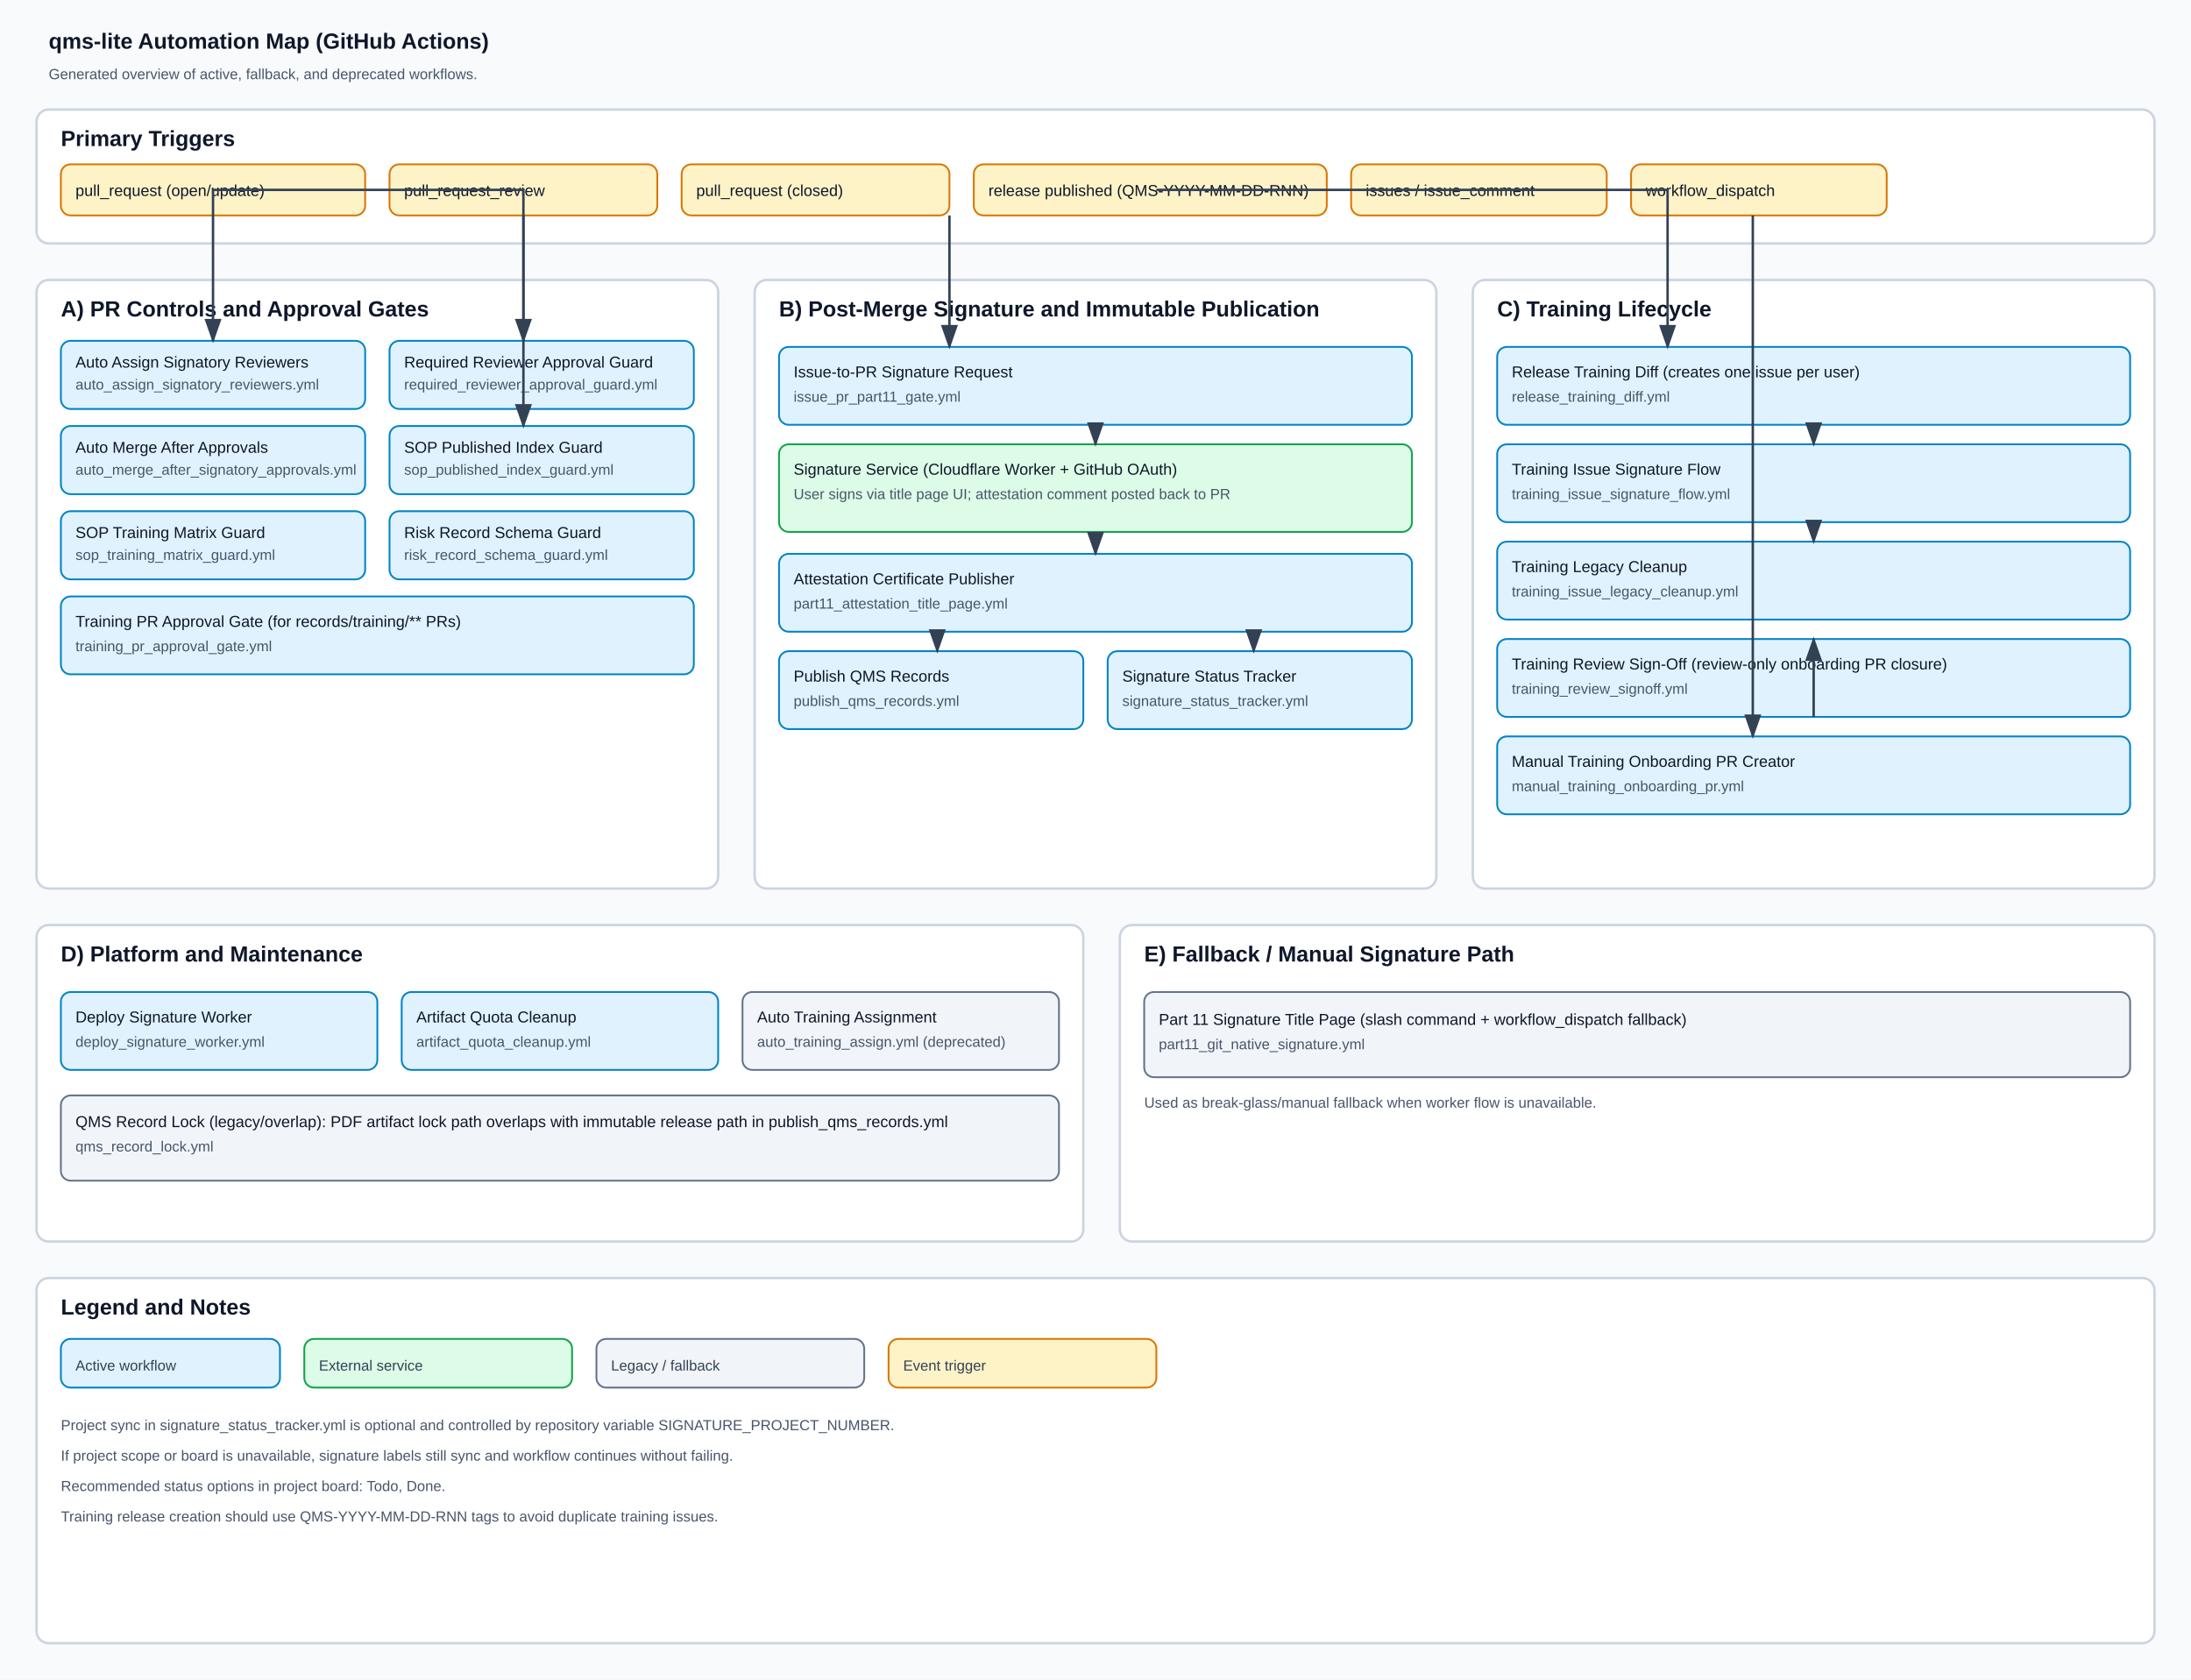
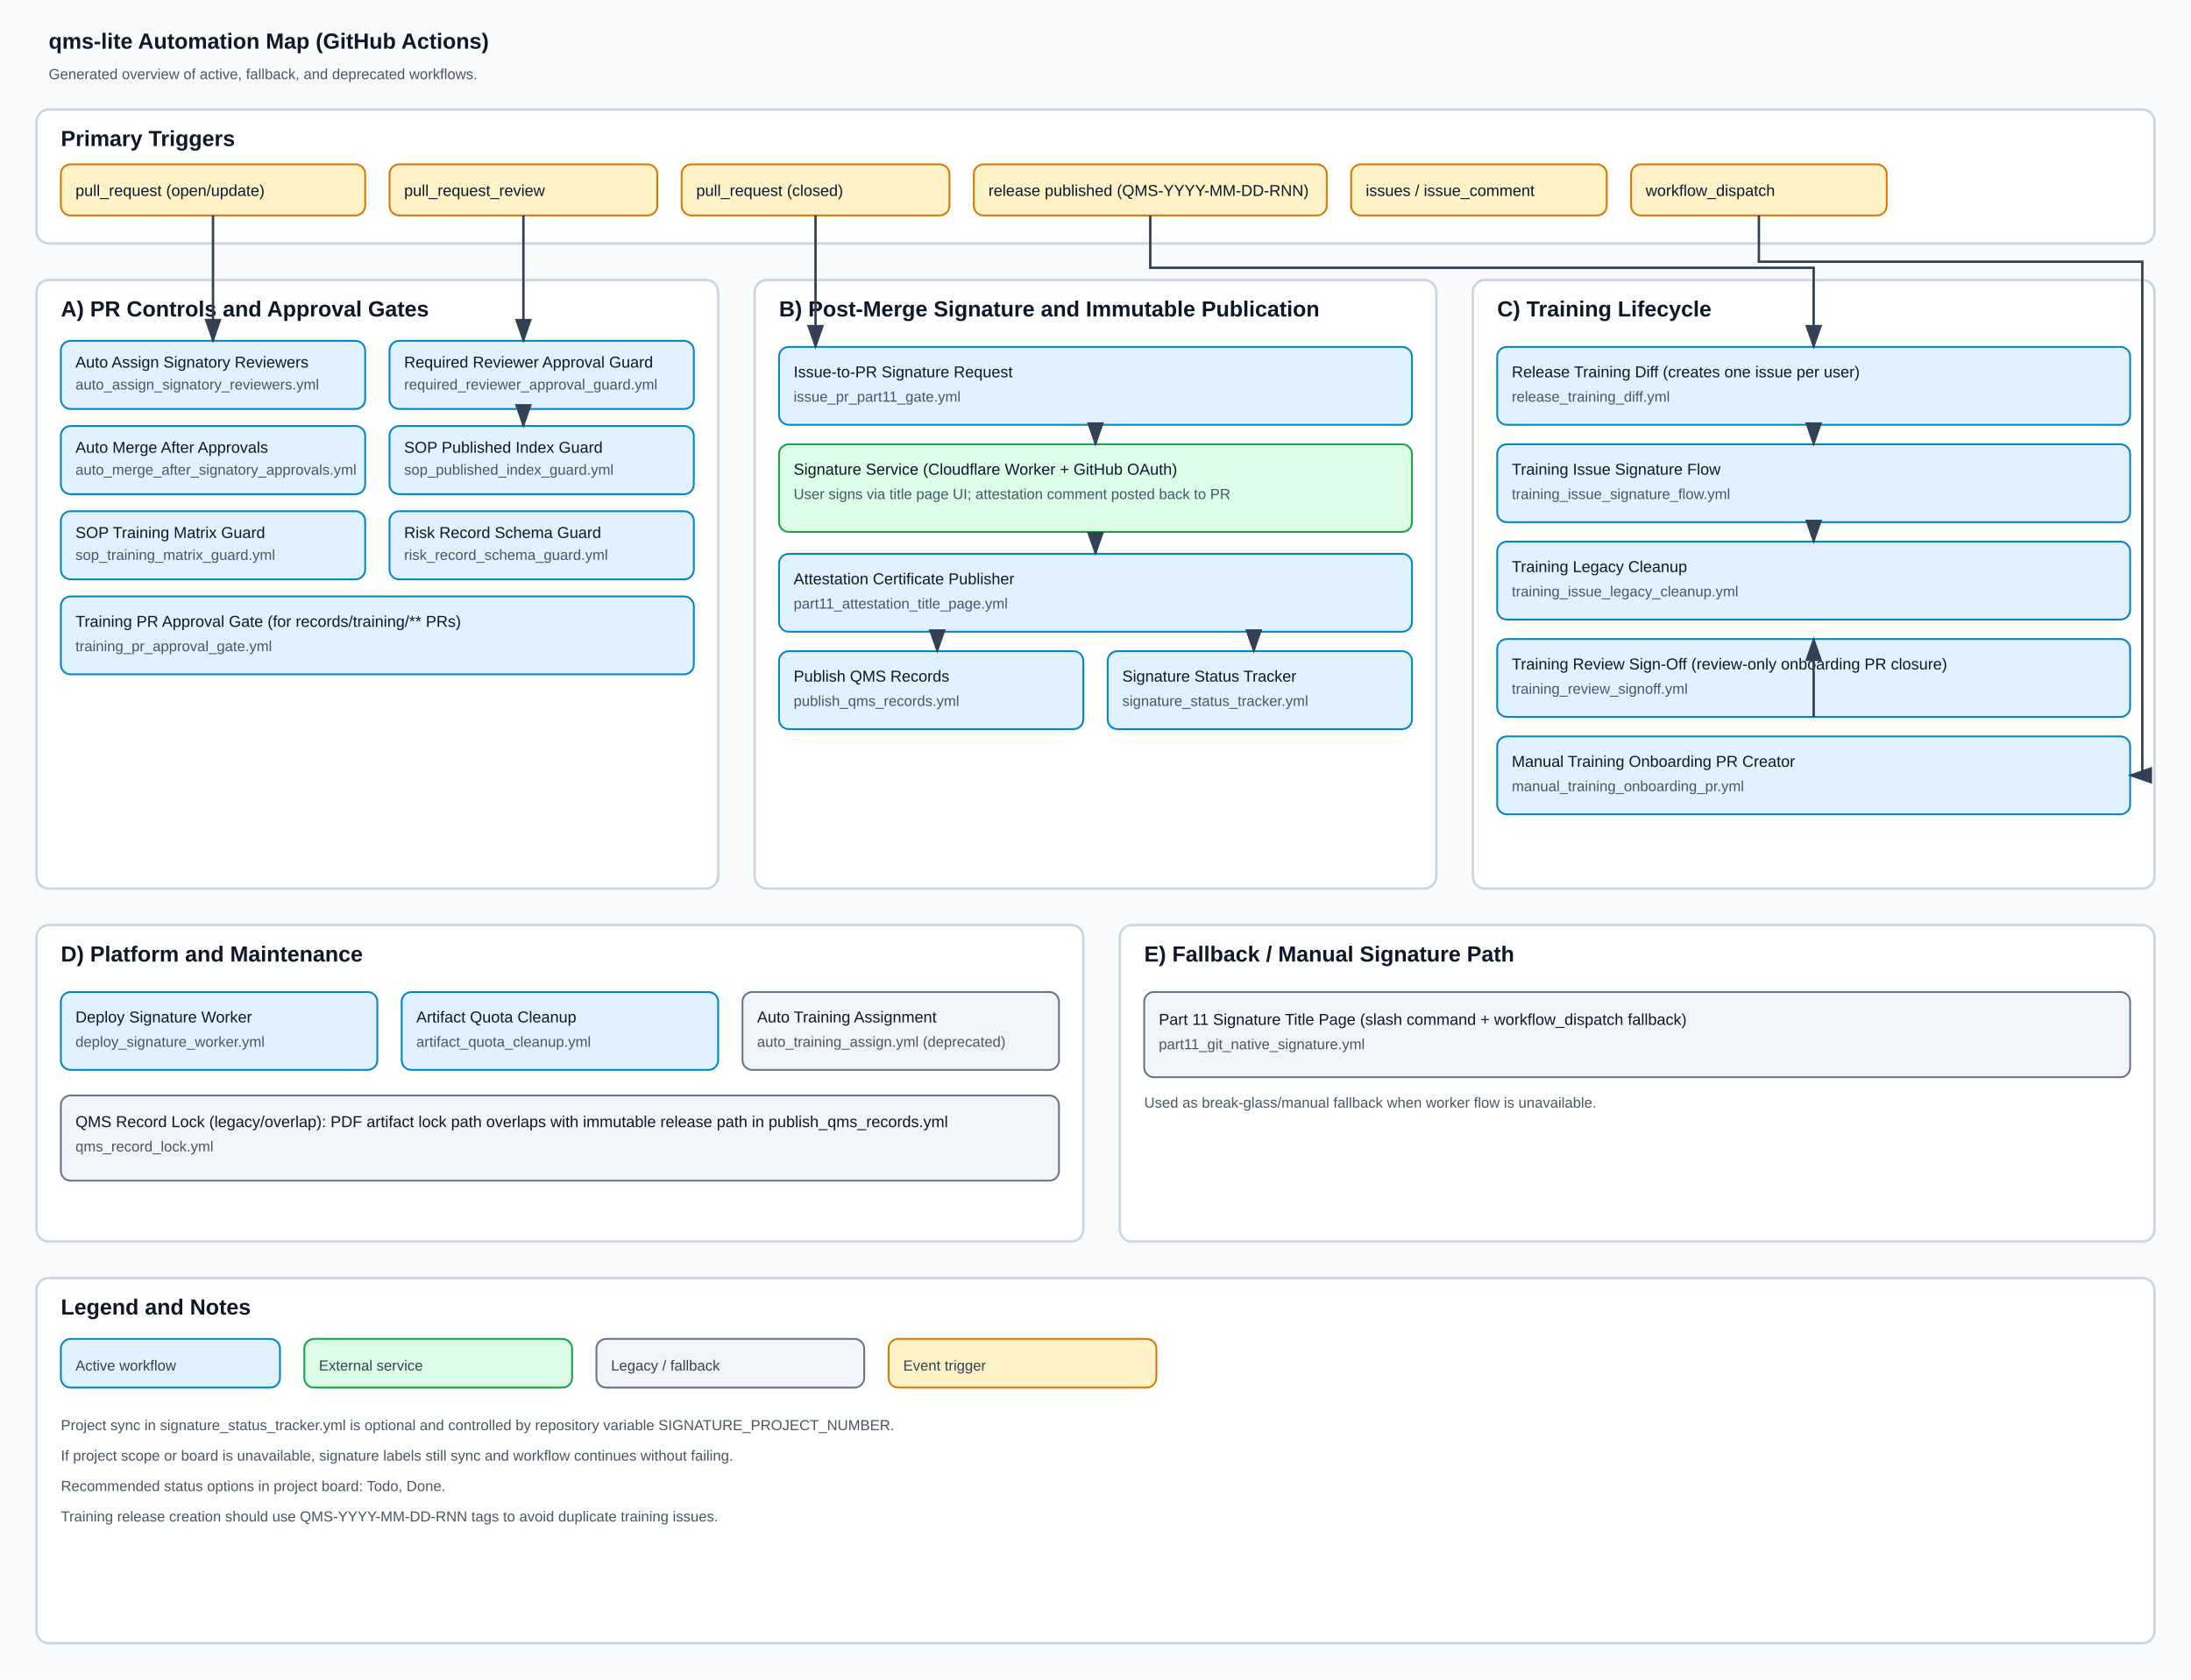
<svg xmlns="http://www.w3.org/2000/svg" width="1800" height="1380" viewBox="0 0 1800 1380" role="img" aria-labelledby="title desc">
  <defs>
    <style>
      .bg { fill: #f8fafc; }
      .panel { fill: #ffffff; stroke: #cbd5e1; stroke-width: 2; rx: 10; }
      .panel-title { font: 700 18px Arial, Helvetica, sans-serif; fill: #0f172a; }
      .node { fill: #e0f2fe; stroke: #0284c7; stroke-width: 1.5; rx: 8; }
      .node-text { font: 13px Arial, Helvetica, sans-serif; fill: #0f172a; }
      .ext { fill: #dcfce7; stroke: #16a34a; stroke-width: 1.5; rx: 8; }
      .legacy { fill: #f1f5f9; stroke: #64748b; stroke-width: 1.5; rx: 8; }
      .event { fill: #fef3c7; stroke: #d97706; stroke-width: 1.5; rx: 8; }
      .arrow { stroke: #334155; stroke-width: 2; fill: none; marker-end: url(#arrowhead); }
      .dashed { stroke-dasharray: 8 6; }
      .legend { font: 12px Arial, Helvetica, sans-serif; fill: #334155; }
      .small { font: 12px Arial, Helvetica, sans-serif; fill: #475569; }
    </style>
    <marker id="arrowhead" markerWidth="10" markerHeight="7" refX="9" refY="3.5" orient="auto">
      <polygon points="0 0, 10 3.5, 0 7" fill="#334155" />
    </marker>
  </defs>
  <rect class="bg" x="0" y="0" width="1800" height="1380" />
  <text x="40" y="40" class="panel-title">qms-lite Automation Map (GitHub Actions)</text>
  <text x="40" y="65" class="small">Generated overview of active, fallback, and deprecated workflows.</text>
  <rect class="panel" x="30" y="90" width="1740" height="110" />
  <text x="50" y="120" class="panel-title">Primary Triggers</text>
  <rect class="event" x="50" y="135" width="250" height="42" />
  <text x="62" y="161" class="node-text">pull_request (open/update)</text>
  <rect class="event" x="320" y="135" width="220" height="42" />
  <text x="332" y="161" class="node-text">pull_request_review</text>
  <rect class="event" x="560" y="135" width="220" height="42" />
  <text x="572" y="161" class="node-text">pull_request (closed)</text>
  <rect class="event" x="800" y="135" width="290" height="42" />
  <text x="812" y="161" class="node-text">release published (QMS-YYYY-MM-DD-RNN)</text>
  <rect class="event" x="1110" y="135" width="210" height="42" />
  <text x="1122" y="161" class="node-text">issues / issue_comment</text>
  <rect class="event" x="1340" y="135" width="210" height="42" />
  <text x="1352" y="161" class="node-text">workflow_dispatch</text>
  <rect class="panel" x="30" y="230" width="560" height="500" />
  <text x="50" y="260" class="panel-title">A) PR Controls and Approval Gates</text>
  <rect class="node" x="50" y="280" width="250" height="56" />
  <text x="62" y="302" class="node-text">Auto Assign Signatory Reviewers</text>
  <text x="62" y="320" class="small">auto_assign_signatory_reviewers.yml</text>
  <rect class="node" x="320" y="280" width="250" height="56" />
  <text x="332" y="302" class="node-text">Required Reviewer Approval Guard</text>
  <text x="332" y="320" class="small">required_reviewer_approval_guard.yml</text>
  <rect class="node" x="50" y="350" width="250" height="56" />
  <text x="62" y="372" class="node-text">Auto Merge After Approvals</text>
  <text x="62" y="390" class="small">auto_merge_after_signatory_approvals.yml</text>
  <rect class="node" x="320" y="350" width="250" height="56" />
  <text x="332" y="372" class="node-text">SOP Published Index Guard</text>
  <text x="332" y="390" class="small">sop_published_index_guard.yml</text>
  <rect class="node" x="50" y="420" width="250" height="56" />
  <text x="62" y="442" class="node-text">SOP Training Matrix Guard</text>
  <text x="62" y="460" class="small">sop_training_matrix_guard.yml</text>
  <rect class="node" x="320" y="420" width="250" height="56" />
  <text x="332" y="442" class="node-text">Risk Record Schema Guard</text>
  <text x="332" y="460" class="small">risk_record_schema_guard.yml</text>
  <rect class="node" x="50" y="490" width="520" height="64" />
  <text x="62" y="515" class="node-text">Training PR Approval Gate (for records/training/** PRs)</text>
  <text x="62" y="535" class="small">training_pr_approval_gate.yml</text>
-   <path class="arrow" d="M300 156 L430 156 L430 280" />
-   <path class="arrow" d="M300 156 L175 156 L175 280" />
-   <path class="arrow" d="M430 177 L430 350" />
+   <path class="arrow" d="M175 177 L175 280" />
+   <path class="arrow" d="M430 177 L430 280" />
+   <path class="arrow" d="M430 336 L430 350" />
  <rect class="panel" x="620" y="230" width="560" height="500" />
  <text x="640" y="260" class="panel-title">B) Post-Merge Signature and Immutable Publication</text>
  <rect class="node" x="640" y="285" width="520" height="64" />
  <text x="652" y="310" class="node-text">Issue-to-PR Signature Request</text>
  <text x="652" y="330" class="small">issue_pr_part11_gate.yml</text>
  <rect class="ext" x="640" y="365" width="520" height="72" />
  <text x="652" y="390" class="node-text">Signature Service (Cloudflare Worker + GitHub OAuth)</text>
  <text x="652" y="410" class="small">User signs via title page UI; attestation comment posted back to PR</text>
  <rect class="node" x="640" y="455" width="520" height="64" />
  <text x="652" y="480" class="node-text">Attestation Certificate Publisher</text>
  <text x="652" y="500" class="small">part11_attestation_title_page.yml</text>
  <rect class="node" x="640" y="535" width="250" height="64" />
  <text x="652" y="560" class="node-text">Publish QMS Records</text>
  <text x="652" y="580" class="small">publish_qms_records.yml</text>
  <rect class="node" x="910" y="535" width="250" height="64" />
  <text x="922" y="560" class="node-text">Signature Status Tracker</text>
  <text x="922" y="580" class="small">signature_status_tracker.yml</text>
-   <path class="arrow" d="M780 177 L780 285" />
+   <path class="arrow" d="M670 177 L670 285" />
  <path class="arrow" d="M900 349 L900 365" />
  <path class="arrow" d="M900 437 L900 455" />
  <path class="arrow" d="M770 519 L770 535" />
  <path class="arrow" d="M1030 519 L1030 535" />
  <rect class="panel" x="1210" y="230" width="560" height="500" />
  <text x="1230" y="260" class="panel-title">C) Training Lifecycle</text>
  <rect class="node" x="1230" y="285" width="520" height="64" />
  <text x="1242" y="310" class="node-text">Release Training Diff (creates one issue per user)</text>
  <text x="1242" y="330" class="small">release_training_diff.yml</text>
  <rect class="node" x="1230" y="365" width="520" height="64" />
  <text x="1242" y="390" class="node-text">Training Issue Signature Flow</text>
  <text x="1242" y="410" class="small">training_issue_signature_flow.yml</text>
  <rect class="node" x="1230" y="445" width="520" height="64" />
  <text x="1242" y="470" class="node-text">Training Legacy Cleanup</text>
  <text x="1242" y="490" class="small">training_issue_legacy_cleanup.yml</text>
  <rect class="node" x="1230" y="525" width="520" height="64" />
  <text x="1242" y="550" class="node-text">Training Review Sign-Off (review-only onboarding PR closure)</text>
  <text x="1242" y="570" class="small">training_review_signoff.yml</text>
  <rect class="node" x="1230" y="605" width="520" height="64" />
  <text x="1242" y="630" class="node-text">Manual Training Onboarding PR Creator</text>
  <text x="1242" y="650" class="small">manual_training_onboarding_pr.yml</text>
-   <path class="arrow" d="M950 156 L1370 156 L1370 285" />
+   <path class="arrow" d="M945 177 L945 220 L1490 220 L1490 285" />
  <path class="arrow" d="M1490 349 L1490 365" />
  <path class="arrow dashed" d="M1490 429 L1490 445" />
  <path class="arrow" d="M1490 589 L1490 525" />
-   <path class="arrow" d="M1440 177 L1440 605" />
+   <path class="arrow" d="M1445 177 L1445 215 L1760 215 L1760 637 L1750 637" />
  <rect class="panel" x="30" y="760" width="860" height="260" />
  <text x="50" y="790" class="panel-title">D) Platform and Maintenance</text>
  <rect class="node" x="50" y="815" width="260" height="64" />
  <text x="62" y="840" class="node-text">Deploy Signature Worker</text>
  <text x="62" y="860" class="small">deploy_signature_worker.yml</text>
  <rect class="node" x="330" y="815" width="260" height="64" />
  <text x="342" y="840" class="node-text">Artifact Quota Cleanup</text>
  <text x="342" y="860" class="small">artifact_quota_cleanup.yml</text>
  <rect class="legacy" x="610" y="815" width="260" height="64" />
  <text x="622" y="840" class="node-text">Auto Training Assignment</text>
  <text x="622" y="860" class="small">auto_training_assign.yml (deprecated)</text>
  <rect class="legacy" x="50" y="900" width="820" height="70" />
  <text x="62" y="926" class="node-text">QMS Record Lock (legacy/overlap): PDF artifact lock path overlaps with immutable release path in publish_qms_records.yml</text>
  <text x="62" y="946" class="small">qms_record_lock.yml</text>
  <rect class="panel" x="920" y="760" width="850" height="260" />
  <text x="940" y="790" class="panel-title">E) Fallback / Manual Signature Path</text>
  <rect class="legacy" x="940" y="815" width="810" height="70" />
  <text x="952" y="842" class="node-text">Part 11 Signature Title Page (slash command + workflow_dispatch fallback)</text>
  <text x="952" y="862" class="small">part11_git_native_signature.yml</text>
  <text x="940" y="910" class="small">Used as break-glass/manual fallback when worker flow is unavailable.</text>
  <rect class="panel" x="30" y="1050" width="1740" height="300" />
  <text x="50" y="1080" class="panel-title">Legend and Notes</text>
  <rect class="node" x="50" y="1100" width="180" height="40" />
  <text x="62" y="1126" class="legend">Active workflow</text>
  <rect class="ext" x="250" y="1100" width="220" height="40" />
  <text x="262" y="1126" class="legend">External service</text>
  <rect class="legacy" x="490" y="1100" width="220" height="40" />
  <text x="502" y="1126" class="legend">Legacy / fallback</text>
  <rect class="event" x="730" y="1100" width="220" height="40" />
  <text x="742" y="1126" class="legend">Event trigger</text>
  <text x="50" y="1175" class="small">Project sync in signature_status_tracker.yml is optional and controlled by repository variable SIGNATURE_PROJECT_NUMBER.</text>
  <text x="50" y="1200" class="small">If project scope or board is unavailable, signature labels still sync and workflow continues without failing.</text>
  <text x="50" y="1225" class="small">Recommended status options in project board: Todo, Done.</text>
  <text x="50" y="1250" class="small">Training release creation should use QMS-YYYY-MM-DD-RNN tags to avoid duplicate training issues.</text>
</svg>
